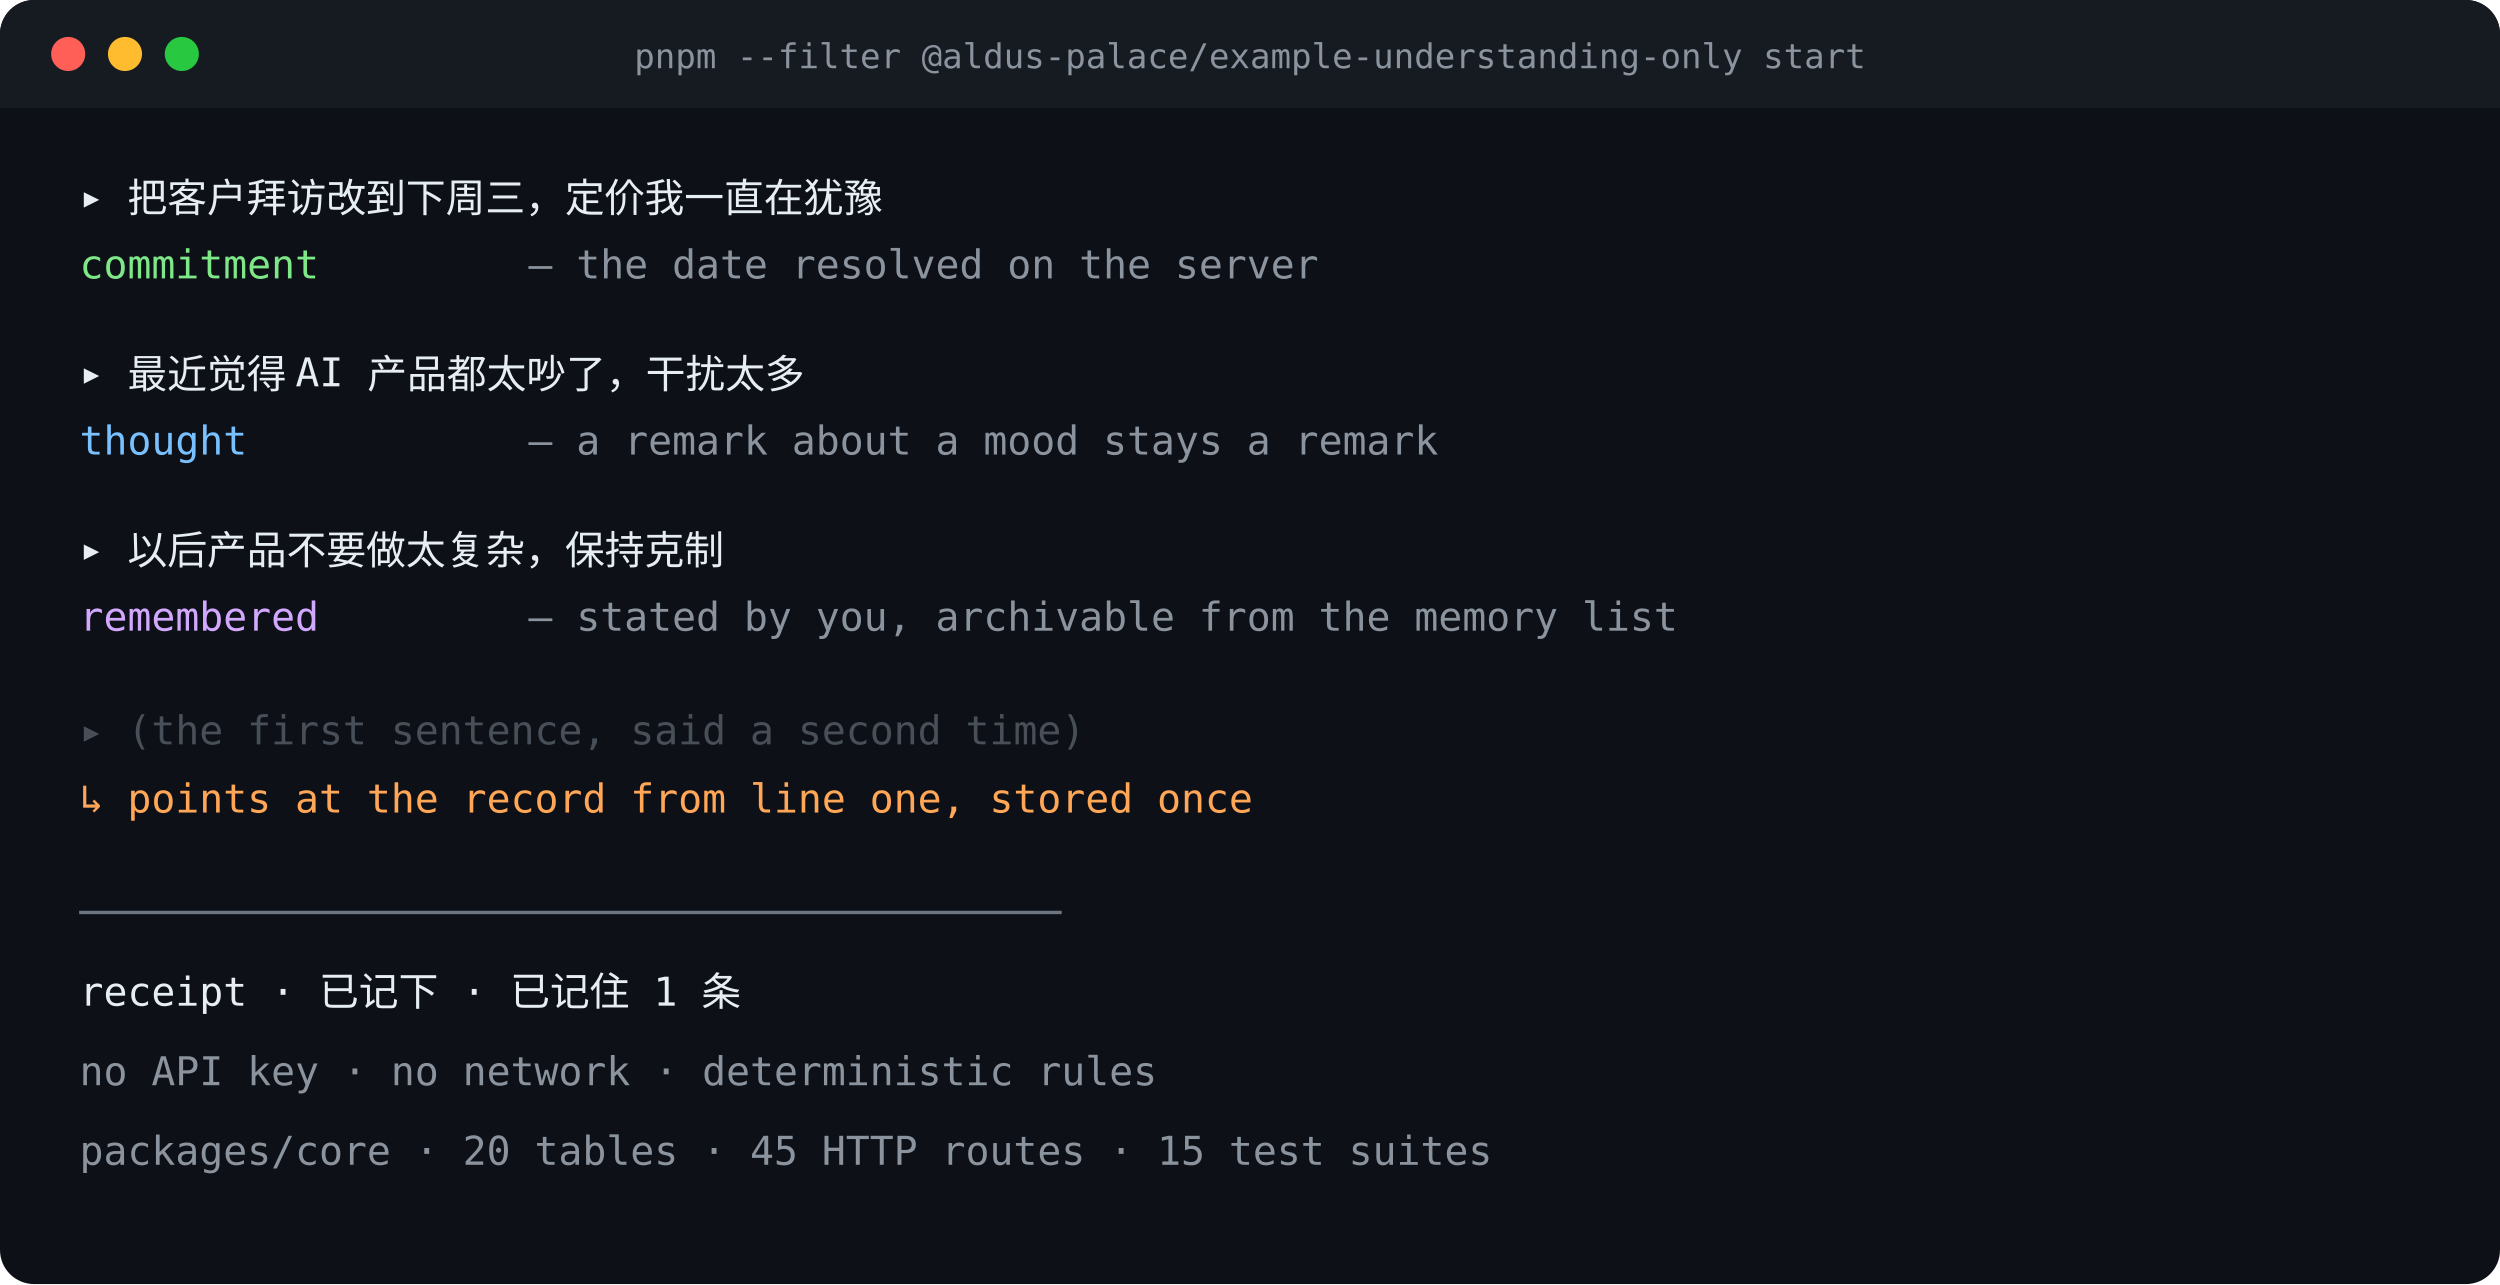
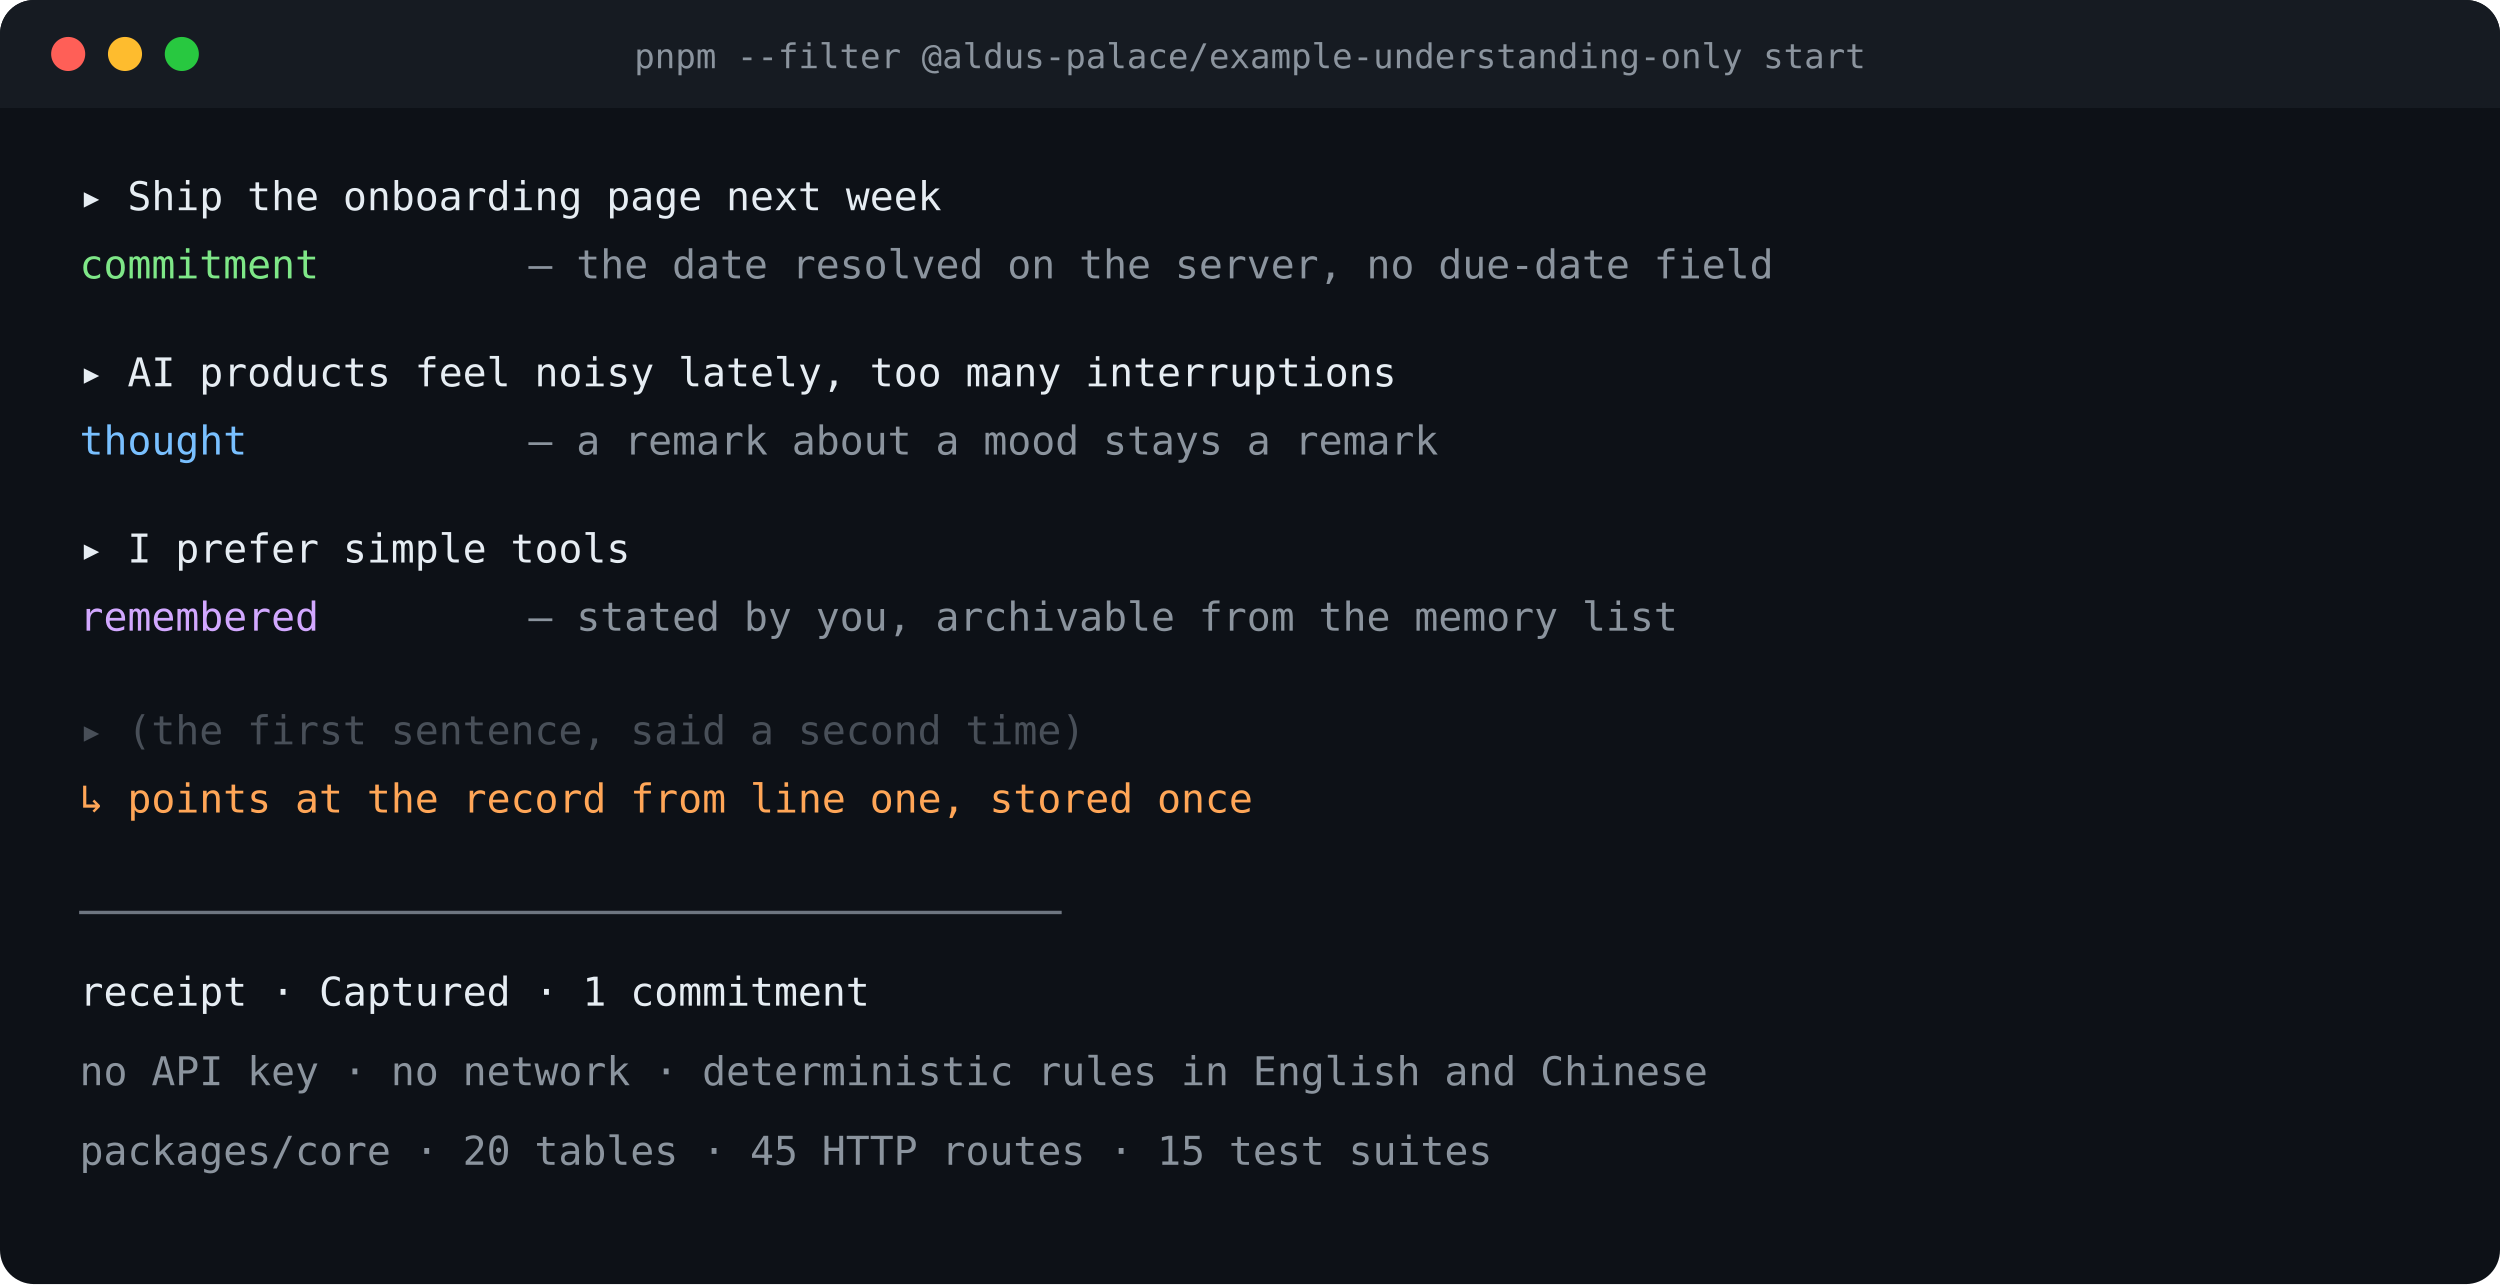
- <svg xmlns="http://www.w3.org/2000/svg" width="880" height="452" viewBox="0 0 880 452" role="img" aria-label="A capture session: four sentences in, decisions out">
+ <svg xmlns="http://www.w3.org/2000/svg" width="880" height="452" viewBox="0 0 880 452" role="img" aria-label="A capture session: four sentences in, records out">
  <rect width="880" height="452" rx="12" fill="#0d1117" />
  <rect x="0" y="0" width="880" height="38" rx="12" fill="#161b22" />
  <rect x="0" y="26" width="880" height="12" fill="#161b22" />
  <circle cx="24" cy="19" r="6" fill="#ff5f57" />
  <circle cx="44" cy="19" r="6" fill="#febc2e" />
  <circle cx="64" cy="19" r="6" fill="#28c840" />
  <text x="440" y="24" font-family="ui-monospace,SFMono-Regular,Menlo,Consolas,monospace" font-size="12" fill="#8b949e" text-anchor="middle">pnpm --filter @aldus-palace/example-understanding-only start</text>
  <g font-family="ui-monospace,SFMono-Regular,Menlo,Consolas,monospace" font-size="14">
-     <text x="28" y="74" fill="#e6edf3">▸ 把客户拜访改到下周三，定价我一直在犹豫</text>
+     <text x="28" y="74" fill="#e6edf3">▸ Ship the onboarding page next week</text>
    <text x="28" y="98" fill="#7ee787">  commitment</text>
-     <text x="186" y="98" fill="#8b949e">— the date resolved on the server</text>
-     <text x="28" y="136" fill="#e6edf3">▸ 最近觉得 AI 产品都太吵了，干扰太多</text>
+     <text x="186" y="98" fill="#8b949e">— the date resolved on the server, no due-date field</text>
+     <text x="28" y="136" fill="#e6edf3">▸ AI products feel noisy lately, too many interruptions</text>
    <text x="28" y="160" fill="#79c0ff">  thought</text>
    <text x="186" y="160" fill="#8b949e">— a remark about a mood stays a remark</text>
-     <text x="28" y="198" fill="#e6edf3">▸ 以后产品不要做太复杂，保持克制</text>
+     <text x="28" y="198" fill="#e6edf3">▸ I prefer simple tools</text>
    <text x="28" y="222" fill="#d2a8ff">  remembered</text>
    <text x="186" y="222" fill="#8b949e">— stated by you, archivable from the memory list</text>
    <text x="28" y="262" fill="#484f58">▸ (the first sentence, said a second time)</text>
    <text x="28" y="286" fill="#ffa657">  ↳ points at the record from line one, stored once</text>
    <text x="28" y="326" fill="#6e7681">─────────────────────────────────────────</text>
-     <text x="28" y="354" fill="#e6edf3">receipt · 已记下 · 已记住 1 条</text>
-     <text x="28" y="382" fill="#8b949e">no API key · no network · deterministic rules</text>
+     <text x="28" y="354" fill="#e6edf3">receipt · Captured · 1 commitment</text>
+     <text x="28" y="382" fill="#8b949e">no API key · no network · deterministic rules in English and Chinese</text>
    <text x="28" y="410" fill="#8b949e">packages/core · 20 tables · 45 HTTP routes · 15 test suites</text>
  </g>
</svg>
